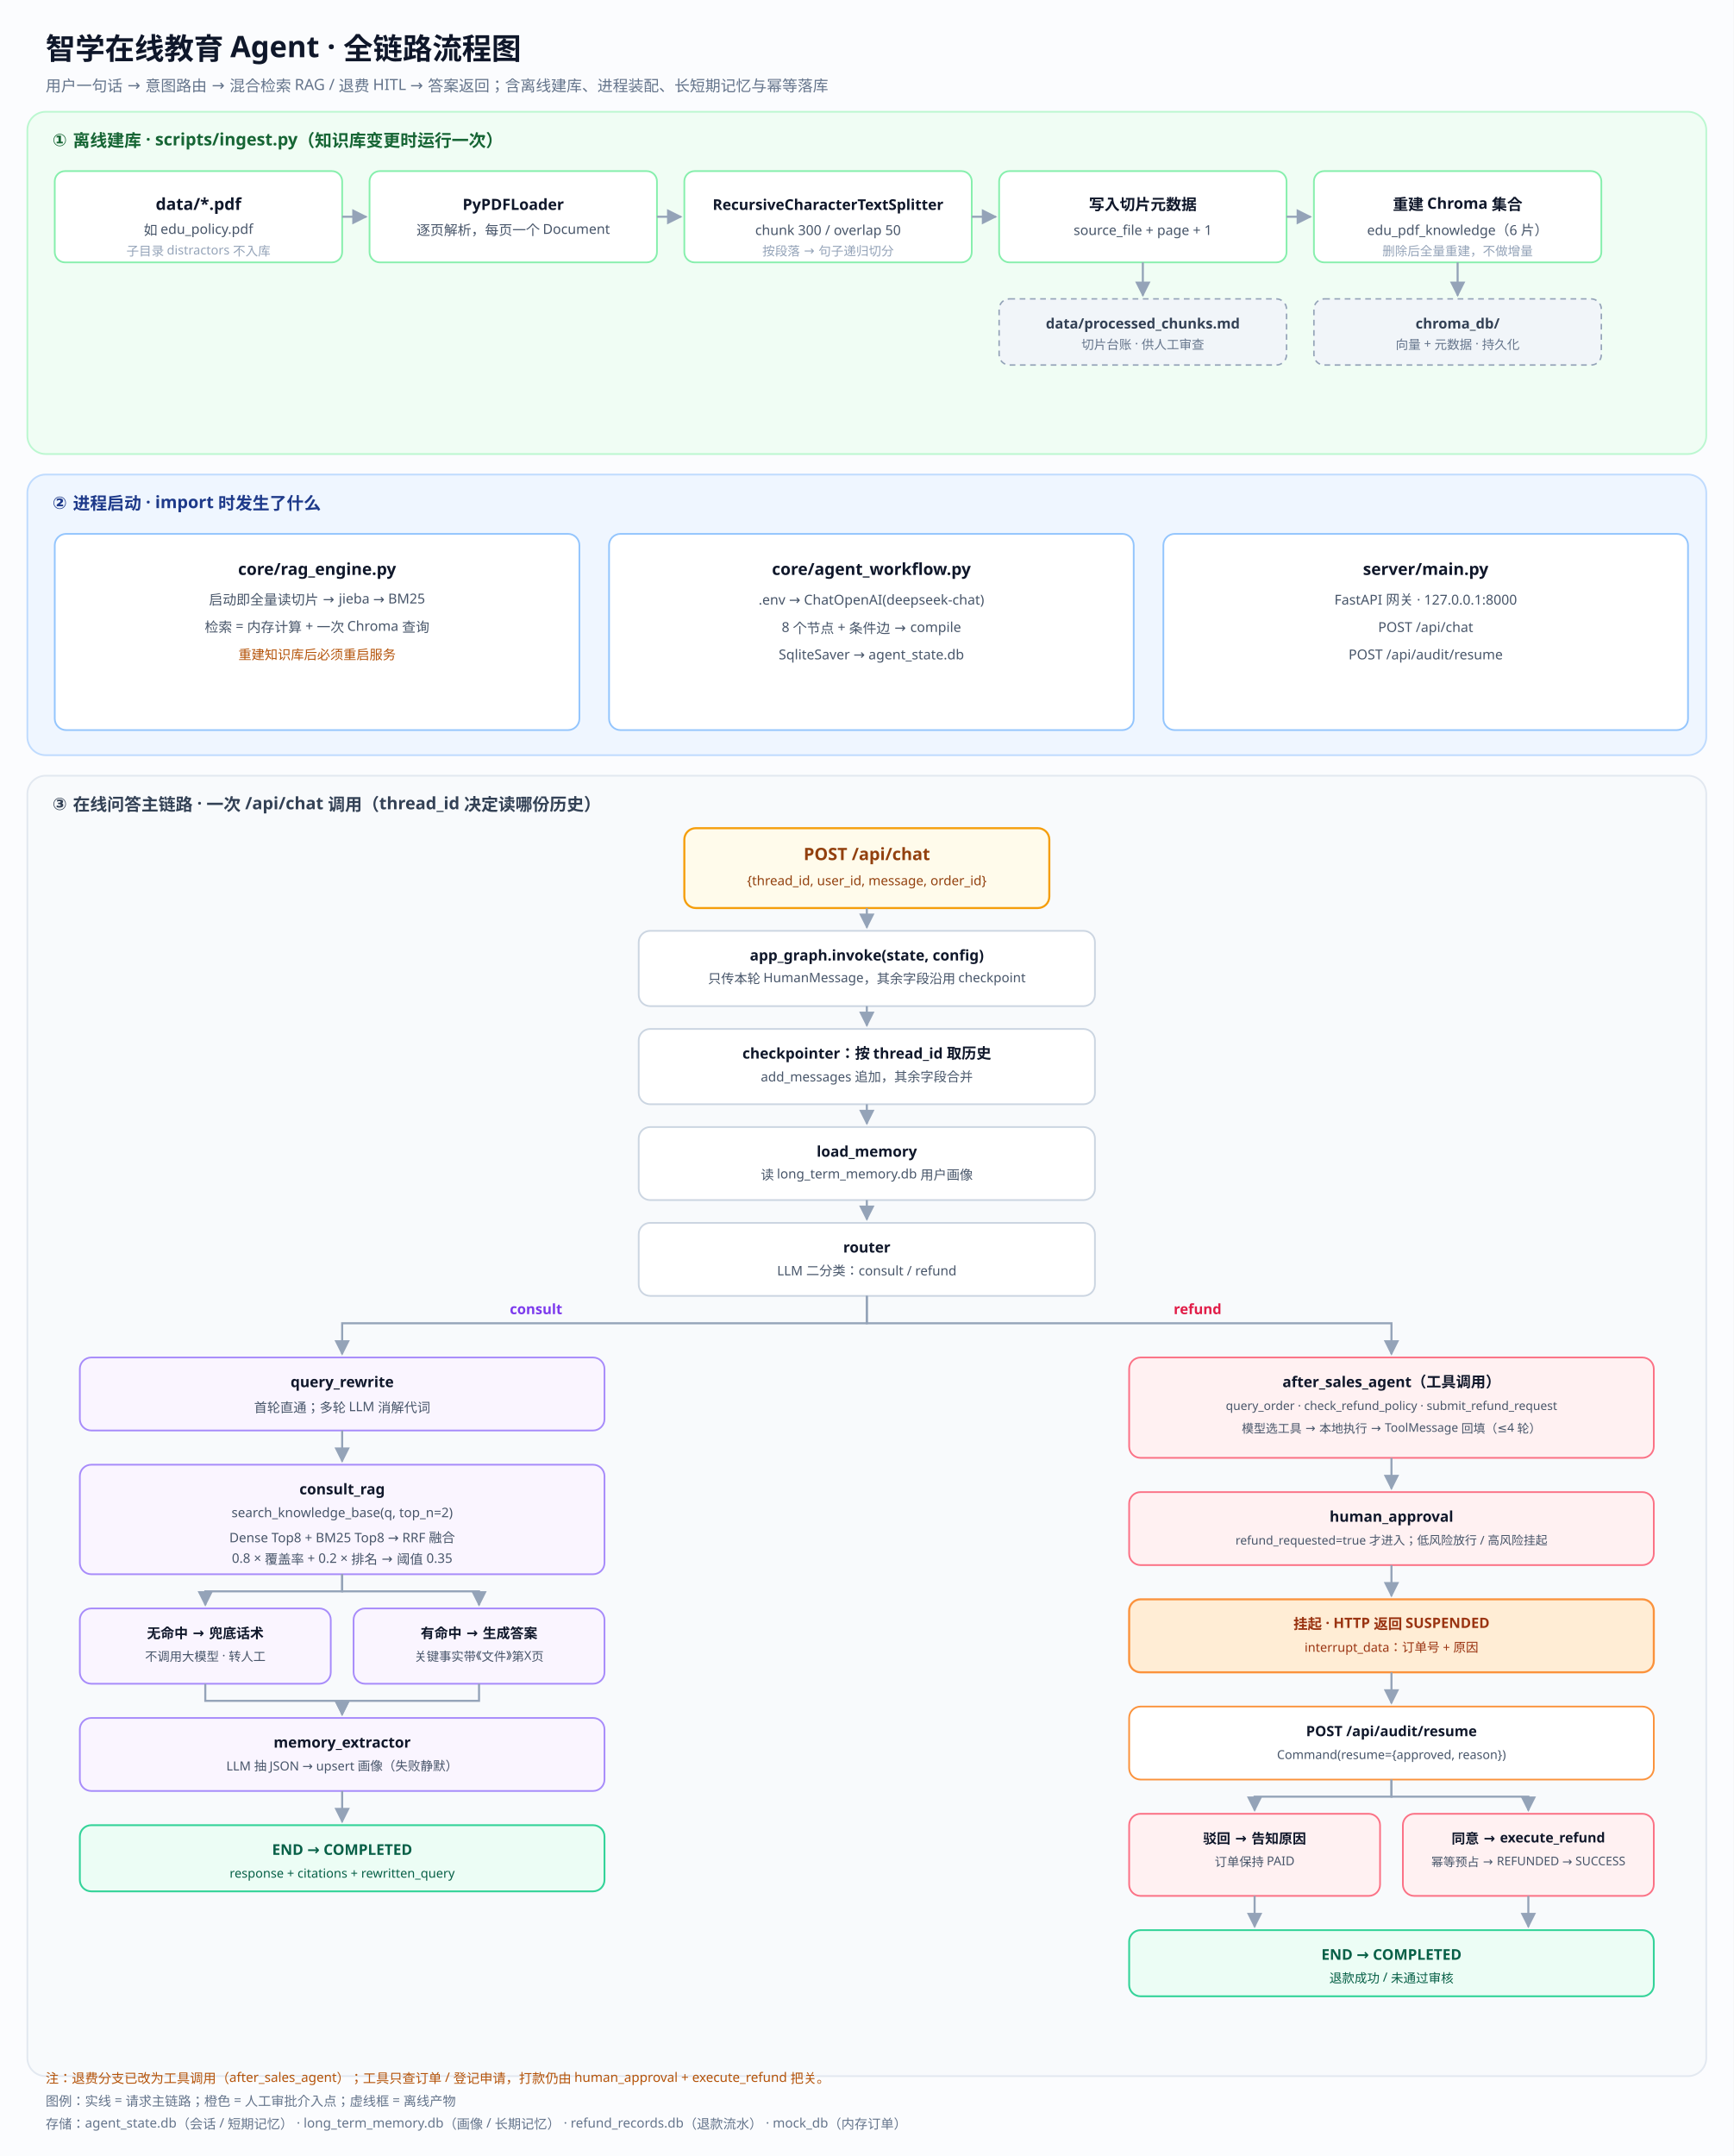
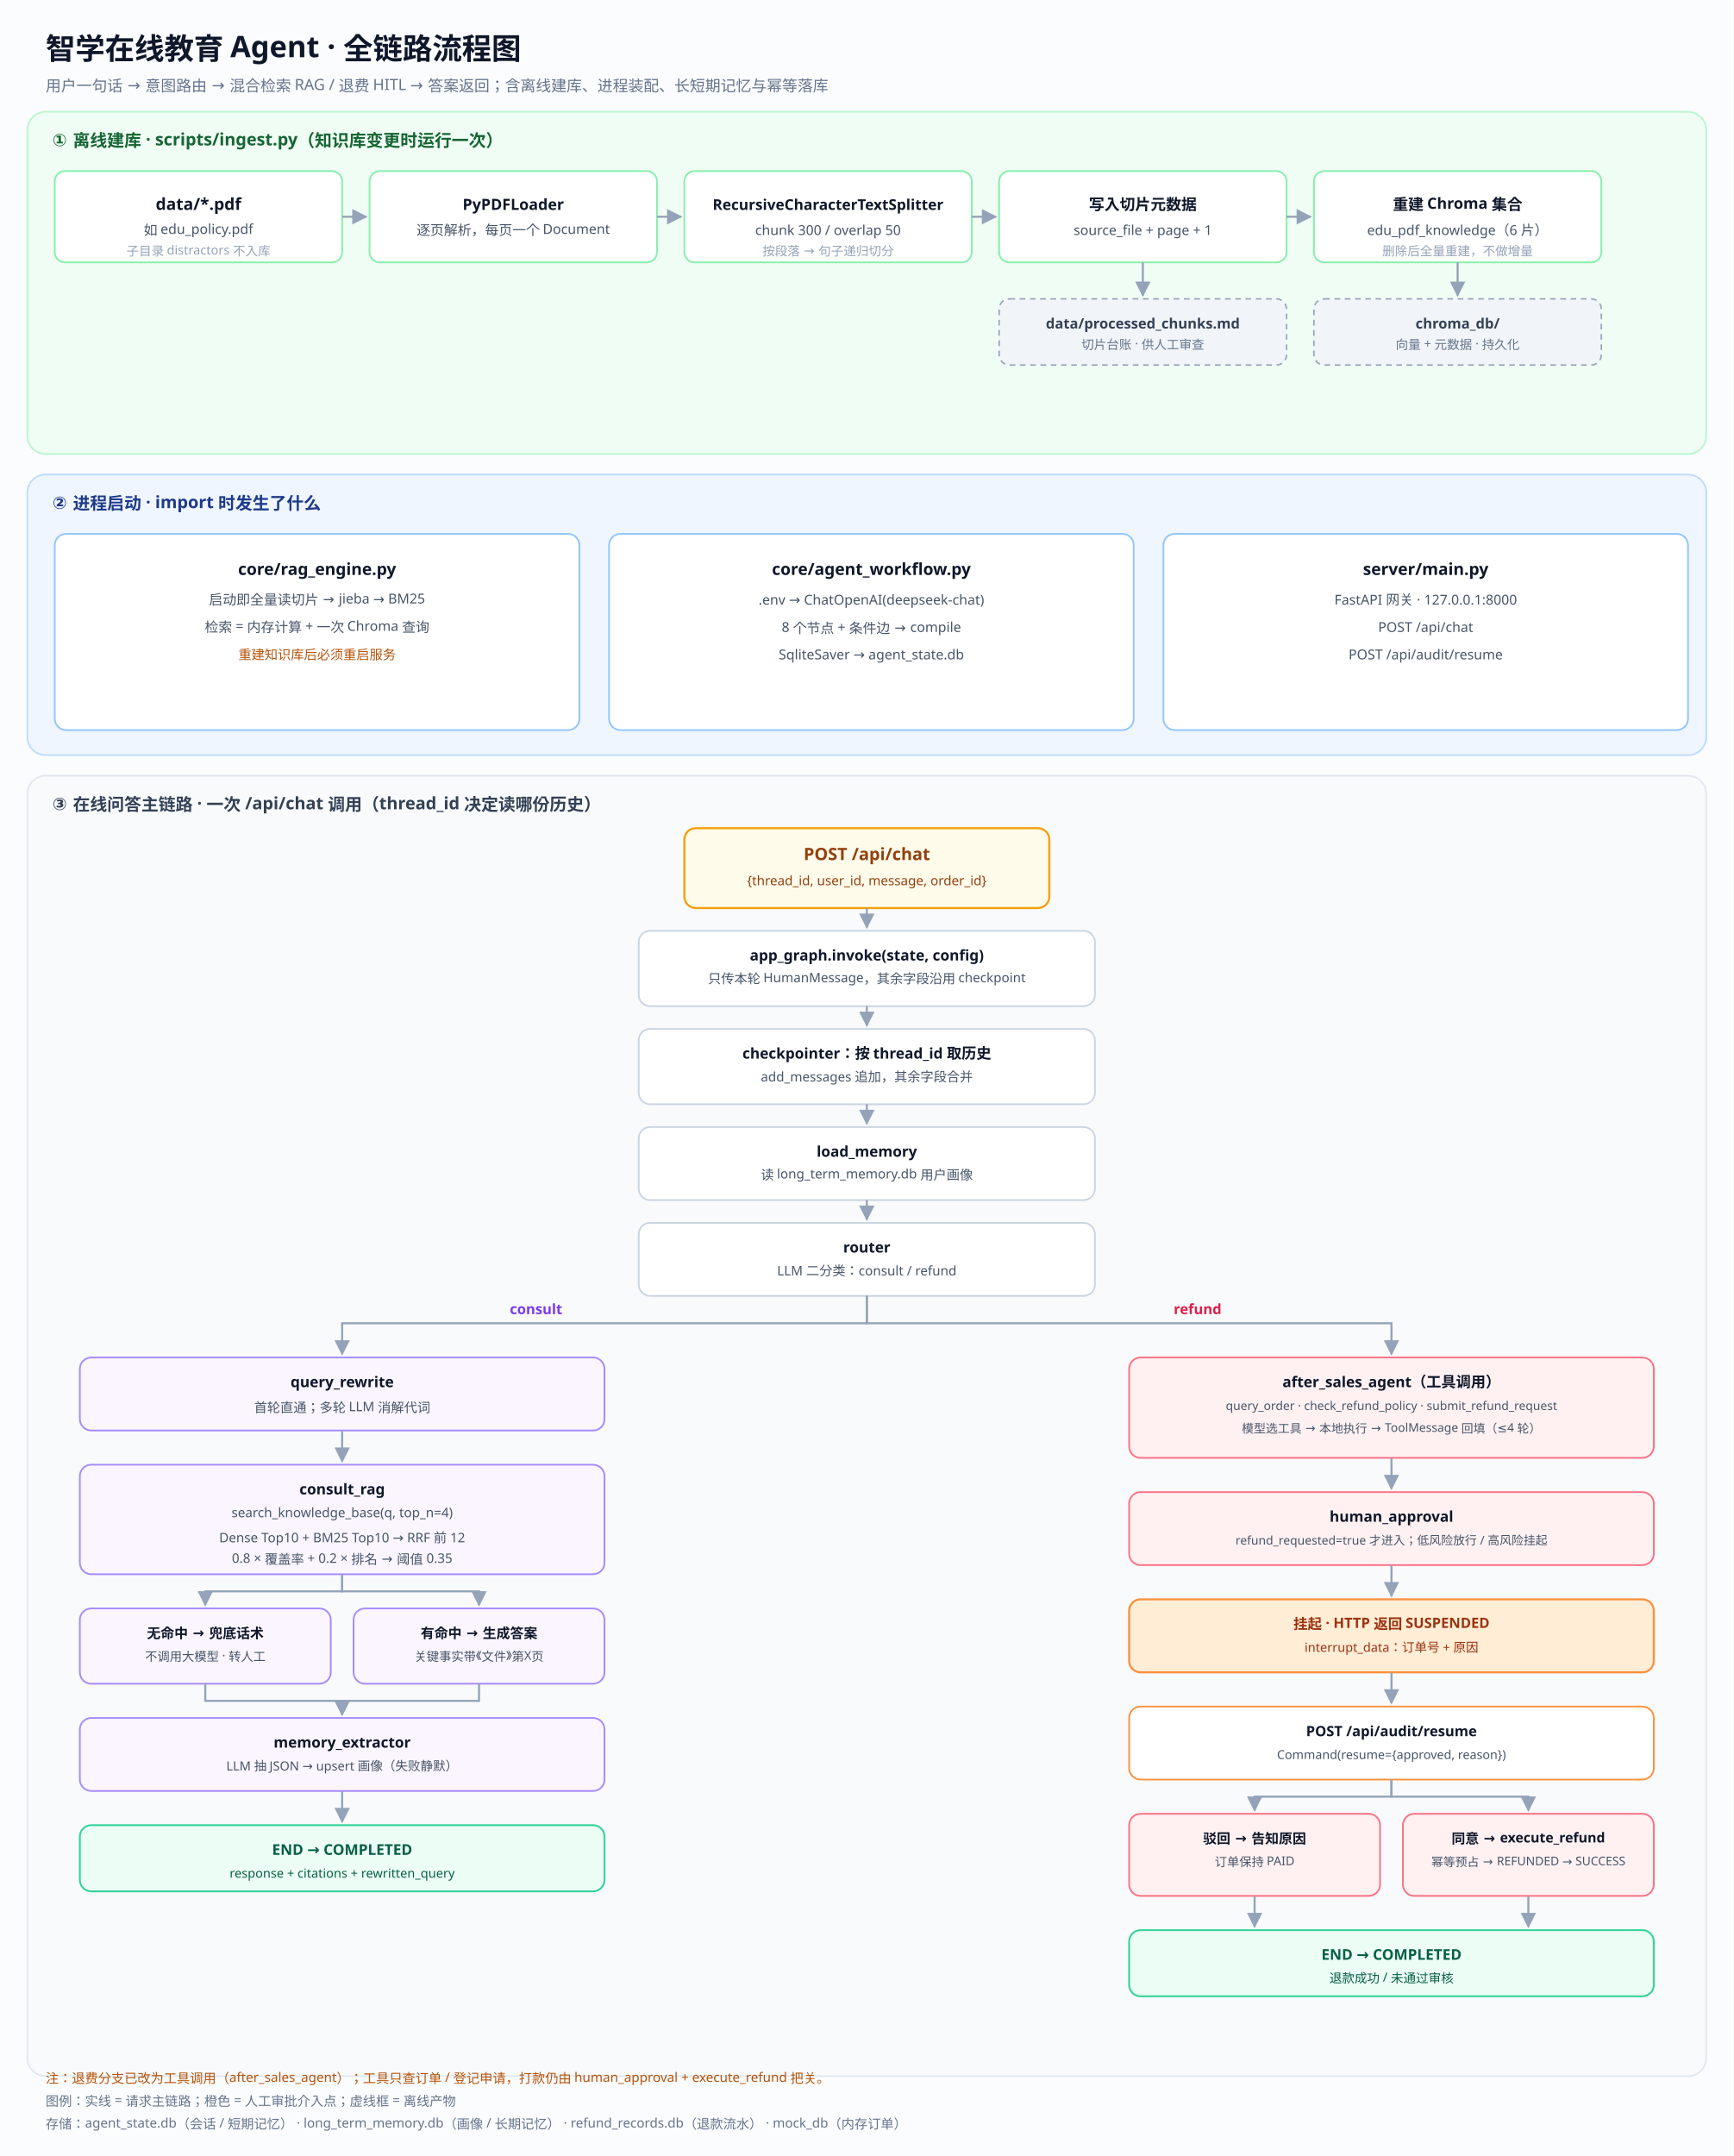
<svg xmlns="http://www.w3.org/2000/svg" width="1520" height="1890" viewBox="0 0 1520 1890" font-family="'Microsoft YaHei','PingFang SC','Noto Sans SC',sans-serif">
  <defs>
    <marker id="ar" viewBox="0 0 10 10" refX="9" refY="5" markerWidth="7.5" markerHeight="7.5" orient="auto-start-reverse">
      <path d="M0,0 L10,5 L0,10 Z" fill="#94a3b8" />
    </marker>
  </defs>
  <rect width="1520" height="1890" fill="#fbfcfe" />
  <text x="40" y="52" font-size="26" font-weight="700" fill="#0f172a">智学在线教育 Agent · 全链路流程图</text>
  <text x="40" y="80" font-size="13.5" fill="#64748b">用户一句话 → 意图路由 → 混合检索 RAG / 退费 HITL → 答案返回；含离线建库、进程装配、长短期记忆与幂等落库</text>
  <rect x="24" y="98" width="1472" height="300" rx="16" fill="#f0fdf4" stroke="#bbf7d0" stroke-width="1.5" />
  <text x="46" y="128" font-size="15" font-weight="700" fill="#166534">① 离线建库 · scripts/ingest.py（知识库变更时运行一次）</text>
  <rect x="48" y="150" width="252" height="80" rx="9" fill="#ffffff" stroke="#86efac" stroke-width="1.5" />
  <text x="174" y="184" text-anchor="middle" font-size="14.5" font-weight="600" fill="#0f172a">data/*.pdf</text>
  <text x="174" y="206" text-anchor="middle" font-size="12" fill="#475569">如 edu_policy.pdf</text>
  <text x="174" y="224" text-anchor="middle" font-size="11" fill="#94a3b8">子目录 distractors 不入库</text>
  <rect x="324" y="150" width="252" height="80" rx="9" fill="#ffffff" stroke="#86efac" stroke-width="1.5" />
  <text x="450" y="184" text-anchor="middle" font-size="13.5" font-weight="600" fill="#0f172a">PyPDFLoader</text>
  <text x="450" y="206" text-anchor="middle" font-size="12" fill="#475569">逐页解析，每页一个 Document</text>
  <rect x="600" y="150" width="252" height="80" rx="9" fill="#ffffff" stroke="#86efac" stroke-width="1.5" />
  <text x="726" y="184" text-anchor="middle" font-size="13" font-weight="600" fill="#0f172a">RecursiveCharacterTextSplitter</text>
  <text x="726" y="206" text-anchor="middle" font-size="12" fill="#475569">chunk 300 / overlap 50</text>
  <text x="726" y="224" text-anchor="middle" font-size="11" fill="#94a3b8">按段落 → 句子递归切分</text>
  <rect x="876" y="150" width="252" height="80" rx="9" fill="#ffffff" stroke="#86efac" stroke-width="1.5" />
  <text x="1002" y="184" text-anchor="middle" font-size="13.5" font-weight="600" fill="#0f172a">写入切片元数据</text>
  <text x="1002" y="206" text-anchor="middle" font-size="12" fill="#475569">source_file + page + 1</text>
  <rect x="1152" y="150" width="252" height="80" rx="9" fill="#ffffff" stroke="#86efac" stroke-width="1.5" />
  <text x="1278" y="184" text-anchor="middle" font-size="13.5" font-weight="600" fill="#0f172a">重建 Chroma 集合</text>
  <text x="1278" y="206" text-anchor="middle" font-size="12" fill="#475569">edu_pdf_knowledge（6 片）</text>
  <text x="1278" y="224" text-anchor="middle" font-size="11" fill="#94a3b8">删除后全量重建，不做增量</text>
  <rect x="876" y="262" width="252" height="58" rx="9" fill="#f1f5f9" stroke="#94a3b8" stroke-width="1.3" stroke-dasharray="5 4" />
  <text x="1002" y="288" text-anchor="middle" font-size="12.5" font-weight="600" fill="#334155">data/processed_chunks.md</text>
  <text x="1002" y="306" text-anchor="middle" font-size="11" fill="#64748b">切片台账 · 供人工审查</text>
  <rect x="1152" y="262" width="252" height="58" rx="9" fill="#f1f5f9" stroke="#94a3b8" stroke-width="1.3" stroke-dasharray="5 4" />
  <text x="1278" y="288" text-anchor="middle" font-size="12.5" font-weight="600" fill="#334155">chroma_db/</text>
  <text x="1278" y="306" text-anchor="middle" font-size="11" fill="#64748b">向量 + 元数据 · 持久化</text>
  <path d="M300 190 H321" stroke="#94a3b8" stroke-width="1.8" fill="none" marker-end="url(#ar)" />
  <path d="M576 190 H597" stroke="#94a3b8" stroke-width="1.8" fill="none" marker-end="url(#ar)" />
  <path d="M852 190 H873" stroke="#94a3b8" stroke-width="1.8" fill="none" marker-end="url(#ar)" />
  <path d="M1128 190 H1149" stroke="#94a3b8" stroke-width="1.8" fill="none" marker-end="url(#ar)" />
  <path d="M1002 230 V259" stroke="#94a3b8" stroke-width="1.8" fill="none" marker-end="url(#ar)" />
  <path d="M1278 230 V259" stroke="#94a3b8" stroke-width="1.8" fill="none" marker-end="url(#ar)" />
  <rect x="24" y="416" width="1472" height="246" rx="16" fill="#eff6ff" stroke="#bfdbfe" stroke-width="1.5" />
  <text x="46" y="446" font-size="15" font-weight="700" fill="#1e3a8a">② 进程启动 · import 时发生了什么</text>
  <rect x="48" y="468" width="460" height="172" rx="10" fill="#ffffff" stroke="#93c5fd" stroke-width="1.5" />
  <text x="278" y="504" text-anchor="middle" font-size="14.5" font-weight="700" fill="#0f172a">core/rag_engine.py</text>
  <text x="278" y="530" text-anchor="middle" font-size="12" fill="#475569">启动即全量读切片 → jieba → BM25</text>
  <text x="278" y="554" text-anchor="middle" font-size="12" fill="#475569">检索 = 内存计算 + 一次 Chroma 查询</text>
  <text x="278" y="578" text-anchor="middle" font-size="11.5" fill="#b45309">重建知识库后必须重启服务</text>
  <rect x="534" y="468" width="460" height="172" rx="10" fill="#ffffff" stroke="#93c5fd" stroke-width="1.5" />
  <text x="764" y="504" text-anchor="middle" font-size="14.5" font-weight="700" fill="#0f172a">core/agent_workflow.py</text>
  <text x="764" y="530" text-anchor="middle" font-size="12" fill="#475569">.env → ChatOpenAI(deepseek-chat)</text>
  <text x="764" y="554" text-anchor="middle" font-size="12" fill="#475569">8 个节点 + 条件边 → compile</text>
  <text x="764" y="578" text-anchor="middle" font-size="12" fill="#475569">SqliteSaver → agent_state.db</text>
  <rect x="1020" y="468" width="460" height="172" rx="10" fill="#ffffff" stroke="#93c5fd" stroke-width="1.5" />
  <text x="1250" y="504" text-anchor="middle" font-size="14.5" font-weight="700" fill="#0f172a">server/main.py</text>
  <text x="1250" y="530" text-anchor="middle" font-size="12" fill="#475569">FastAPI 网关 · 127.0.0.1:8000</text>
  <text x="1250" y="554" text-anchor="middle" font-size="12" fill="#475569">POST /api/chat</text>
  <text x="1250" y="578" text-anchor="middle" font-size="12" fill="#475569">POST /api/audit/resume</text>
  <rect x="24" y="680" width="1472" height="1140" rx="16" fill="#f8fafc" stroke="#e2e8f0" stroke-width="1.5" />
  <text x="46" y="710" font-size="15" font-weight="700" fill="#334155">③ 在线问答主链路 · 一次 /api/chat 调用（thread_id 决定读哪份历史）</text>
  <rect x="600" y="726" width="320" height="70" rx="10" fill="#fffbeb" stroke="#f59e0b" stroke-width="1.8" />
  <text x="760" y="754" text-anchor="middle" font-size="15" font-weight="700" fill="#92400e">POST /api/chat</text>
  <text x="760" y="776" text-anchor="middle" font-size="11.5" fill="#92400e">{thread_id, user_id, message, order_id}</text>
  <rect x="560" y="816" width="400" height="66" rx="10" fill="#ffffff" stroke="#cbd5e1" stroke-width="1.5" />
  <text x="760" y="842" text-anchor="middle" font-size="13" font-weight="600" fill="#0f172a">app_graph.invoke(state, config)</text>
  <text x="760" y="862" text-anchor="middle" font-size="11.5" fill="#475569">只传本轮 HumanMessage，其余字段沿用 checkpoint</text>
  <rect x="560" y="902" width="400" height="66" rx="10" fill="#ffffff" stroke="#cbd5e1" stroke-width="1.5" />
  <text x="760" y="928" text-anchor="middle" font-size="13" font-weight="600" fill="#0f172a">checkpointer：按 thread_id 取历史</text>
  <text x="760" y="948" text-anchor="middle" font-size="11.5" fill="#475569">add_messages 追加，其余字段合并</text>
  <rect x="560" y="988" width="400" height="64" rx="10" fill="#ffffff" stroke="#cbd5e1" stroke-width="1.5" />
  <text x="760" y="1014" text-anchor="middle" font-size="13" font-weight="600" fill="#0f172a">load_memory</text>
  <text x="760" y="1034" text-anchor="middle" font-size="11.5" fill="#475569">读 long_term_memory.db 用户画像</text>
  <rect x="560" y="1072" width="400" height="64" rx="10" fill="#ffffff" stroke="#cbd5e1" stroke-width="1.5" />
  <text x="760" y="1098" text-anchor="middle" font-size="13" font-weight="600" fill="#0f172a">router</text>
  <text x="760" y="1118" text-anchor="middle" font-size="11.5" fill="#475569">LLM 二分类：consult / refund</text>
  <path d="M760 796 V813" stroke="#94a3b8" stroke-width="1.8" fill="none" marker-end="url(#ar)" />
  <path d="M760 882 V899" stroke="#94a3b8" stroke-width="1.8" fill="none" marker-end="url(#ar)" />
  <path d="M760 968 V985" stroke="#94a3b8" stroke-width="1.8" fill="none" marker-end="url(#ar)" />
  <path d="M760 1052 V1069" stroke="#94a3b8" stroke-width="1.8" fill="none" marker-end="url(#ar)" />
  <path d="M760 1136 V1160 H300 V1187" stroke="#94a3b8" stroke-width="1.8" fill="none" marker-end="url(#ar)" />
  <path d="M760 1136 V1160 H1220 V1187" stroke="#94a3b8" stroke-width="1.8" fill="none" marker-end="url(#ar)" />
  <text x="470" y="1152" text-anchor="middle" font-size="12.5" font-weight="700" fill="#7c3aed">consult</text>
  <text x="1050" y="1152" text-anchor="middle" font-size="12.5" font-weight="700" fill="#e11d48">refund</text>
  <rect x="70" y="1190" width="460" height="64" rx="10" fill="#faf5ff" stroke="#a78bfa" stroke-width="1.5" />
  <text x="300" y="1216" text-anchor="middle" font-size="13" font-weight="600" fill="#0f172a">query_rewrite</text>
  <text x="300" y="1238" text-anchor="middle" font-size="11.5" fill="#475569">首轮直通；多轮 LLM 消解代词</text>
  <rect x="70" y="1284" width="460" height="96" rx="10" fill="#faf5ff" stroke="#a78bfa" stroke-width="1.5" />
  <text x="300" y="1310" text-anchor="middle" font-size="13" font-weight="600" fill="#0f172a">consult_rag</text>
-   <text x="300" y="1330" text-anchor="middle" font-size="11.5" fill="#475569">search_knowledge_base(q, top_n=2)</text>
-   <text x="300" y="1352" text-anchor="middle" font-size="11.5" fill="#475569">Dense Top8 + BM25 Top8 → RRF 融合</text>
+   <text x="300" y="1330" text-anchor="middle" font-size="11.5" fill="#475569">search_knowledge_base(q, top_n=4)</text>
+   <text x="300" y="1352" text-anchor="middle" font-size="11.5" fill="#475569">Dense Top10 + BM25 Top10 → RRF 前 12</text>
  <text x="300" y="1370" text-anchor="middle" font-size="11.5" fill="#475569">0.8 × 覆盖率 + 0.2 × 排名 → 阈值 0.35</text>
  <rect x="70" y="1410" width="220" height="66" rx="10" fill="#faf5ff" stroke="#a78bfa" stroke-width="1.5" />
  <text x="180" y="1436" text-anchor="middle" font-size="12" font-weight="600" fill="#0f172a">无命中 → 兜底话术</text>
  <text x="180" y="1456" text-anchor="middle" font-size="10.8" fill="#475569">不调用大模型 · 转人工</text>
  <rect x="310" y="1410" width="220" height="66" rx="10" fill="#faf5ff" stroke="#a78bfa" stroke-width="1.5" />
  <text x="420" y="1436" text-anchor="middle" font-size="12" font-weight="600" fill="#0f172a">有命中 → 生成答案</text>
  <text x="420" y="1456" text-anchor="middle" font-size="10.8" fill="#475569">关键事实带《文件》第X页</text>
  <rect x="70" y="1506" width="460" height="64" rx="10" fill="#faf5ff" stroke="#a78bfa" stroke-width="1.5" />
  <text x="300" y="1532" text-anchor="middle" font-size="13" font-weight="600" fill="#0f172a">memory_extractor</text>
  <text x="300" y="1552" text-anchor="middle" font-size="11" fill="#475569">LLM 抽 JSON → upsert 画像（失败静默）</text>
  <rect x="70" y="1600" width="460" height="58" rx="10" fill="#ecfdf5" stroke="#34d399" stroke-width="1.6" />
  <text x="300" y="1626" text-anchor="middle" font-size="13" font-weight="700" fill="#065f46">END → COMPLETED</text>
  <text x="300" y="1646" text-anchor="middle" font-size="11" fill="#065f46">response + citations + rewritten_query</text>
  <path d="M300 1254 V1281" stroke="#94a3b8" stroke-width="1.8" fill="none" marker-end="url(#ar)" />
  <path d="M300 1380 V1395 H180 V1407" stroke="#94a3b8" stroke-width="1.8" fill="none" marker-end="url(#ar)" />
  <path d="M300 1380 V1395 H420 V1407" stroke="#94a3b8" stroke-width="1.8" fill="none" marker-end="url(#ar)" />
  <path d="M180 1476 V1491 H300 V1503" stroke="#94a3b8" stroke-width="1.8" fill="none" marker-end="url(#ar)" />
  <path d="M420 1476 V1491 H300 V1503" stroke="#94a3b8" stroke-width="1.8" fill="none" marker-end="url(#ar)" />
  <path d="M300 1570 V1597" stroke="#94a3b8" stroke-width="1.8" fill="none" marker-end="url(#ar)" />
  <rect x="990" y="1190" width="460" height="88" rx="10" fill="#fff1f2" stroke="#fb7185" stroke-width="1.5" />
  <text x="1220" y="1216" text-anchor="middle" font-size="13" font-weight="600" fill="#0f172a">after_sales_agent（工具调用）</text>
  <text x="1220" y="1236" text-anchor="middle" font-size="10.5" fill="#475569">query_order · check_refund_policy · submit_refund_request</text>
  <text x="1220" y="1256" text-anchor="middle" font-size="10.5" fill="#475569">模型选工具 → 本地执行 → ToolMessage 回填（≤4 轮）</text>
  <rect x="990" y="1308" width="460" height="64" rx="10" fill="#fff1f2" stroke="#fb7185" stroke-width="1.5" />
  <text x="1220" y="1334" text-anchor="middle" font-size="13" font-weight="600" fill="#0f172a">human_approval</text>
  <text x="1220" y="1354" text-anchor="middle" font-size="10.5" fill="#475569">refund_requested=true 才进入；低风险放行 / 高风险挂起</text>
  <rect x="990" y="1402" width="460" height="64" rx="10" fill="#ffedd5" stroke="#fb923c" stroke-width="1.8" />
  <text x="1220" y="1428" text-anchor="middle" font-size="12.5" font-weight="700" fill="#9a3412">挂起 · HTTP 返回 SUSPENDED</text>
  <text x="1220" y="1448" text-anchor="middle" font-size="11" fill="#9a3412">interrupt_data：订单号 + 原因</text>
  <rect x="990" y="1496" width="460" height="64" rx="10" fill="#ffffff" stroke="#fb923c" stroke-width="1.5" />
  <text x="1220" y="1522" text-anchor="middle" font-size="12.5" font-weight="600" fill="#0f172a">POST /api/audit/resume</text>
  <text x="1220" y="1542" text-anchor="middle" font-size="10.8" fill="#475569">Command(resume={approved, reason})</text>
  <rect x="990" y="1590" width="220" height="72" rx="10" fill="#fff1f2" stroke="#fb7185" stroke-width="1.5" />
  <text x="1100" y="1616" text-anchor="middle" font-size="12" font-weight="600" fill="#0f172a">驳回 → 告知原因</text>
  <text x="1100" y="1636" text-anchor="middle" font-size="10.8" fill="#475569">订单保持 PAID</text>
  <rect x="1230" y="1590" width="220" height="72" rx="10" fill="#fff1f2" stroke="#fb7185" stroke-width="1.5" />
  <text x="1340" y="1616" text-anchor="middle" font-size="12" font-weight="600" fill="#0f172a">同意 → execute_refund</text>
  <text x="1340" y="1636" text-anchor="middle" font-size="10.5" fill="#475569">幂等预占 → REFUNDED → SUCCESS</text>
  <rect x="990" y="1692" width="460" height="58" rx="10" fill="#ecfdf5" stroke="#34d399" stroke-width="1.6" />
  <text x="1220" y="1718" text-anchor="middle" font-size="13" font-weight="700" fill="#065f46">END → COMPLETED</text>
  <text x="1220" y="1738" text-anchor="middle" font-size="11" fill="#065f46">退款成功 / 未通过审核</text>
  <path d="M1220 1278 V1305" stroke="#94a3b8" stroke-width="1.8" fill="none" marker-end="url(#ar)" />
  <path d="M1220 1372 V1399" stroke="#94a3b8" stroke-width="1.8" fill="none" marker-end="url(#ar)" />
  <path d="M1220 1466 V1493" stroke="#94a3b8" stroke-width="1.8" fill="none" marker-end="url(#ar)" />
  <path d="M1220 1560 V1575 H1100 V1587" stroke="#94a3b8" stroke-width="1.8" fill="none" marker-end="url(#ar)" />
  <path d="M1220 1560 V1575 H1340 V1587" stroke="#94a3b8" stroke-width="1.8" fill="none" marker-end="url(#ar)" />
  <path d="M1100 1662 V1689" stroke="#94a3b8" stroke-width="1.8" fill="none" marker-end="url(#ar)" />
  <path d="M1340 1662 V1689" stroke="#94a3b8" stroke-width="1.8" fill="none" marker-end="url(#ar)" />
  <text x="40" y="1826" font-size="11.5" fill="#b45309">注：退费分支已改为工具调用（after_sales_agent）；工具只查订单 / 登记申请，打款仍由 human_approval + execute_refund 把关。</text>
  <text x="40" y="1846" font-size="11.5" fill="#64748b">图例：实线 = 请求主链路；橙色 = 人工审批介入点；虚线框 = 离线产物</text>
  <text x="40" y="1866" font-size="11.5" fill="#64748b">存储：agent_state.db（会话 / 短期记忆） · long_term_memory.db（画像 / 长期记忆） · refund_records.db（退款流水） · mock_db（内存订单）</text>
</svg>
